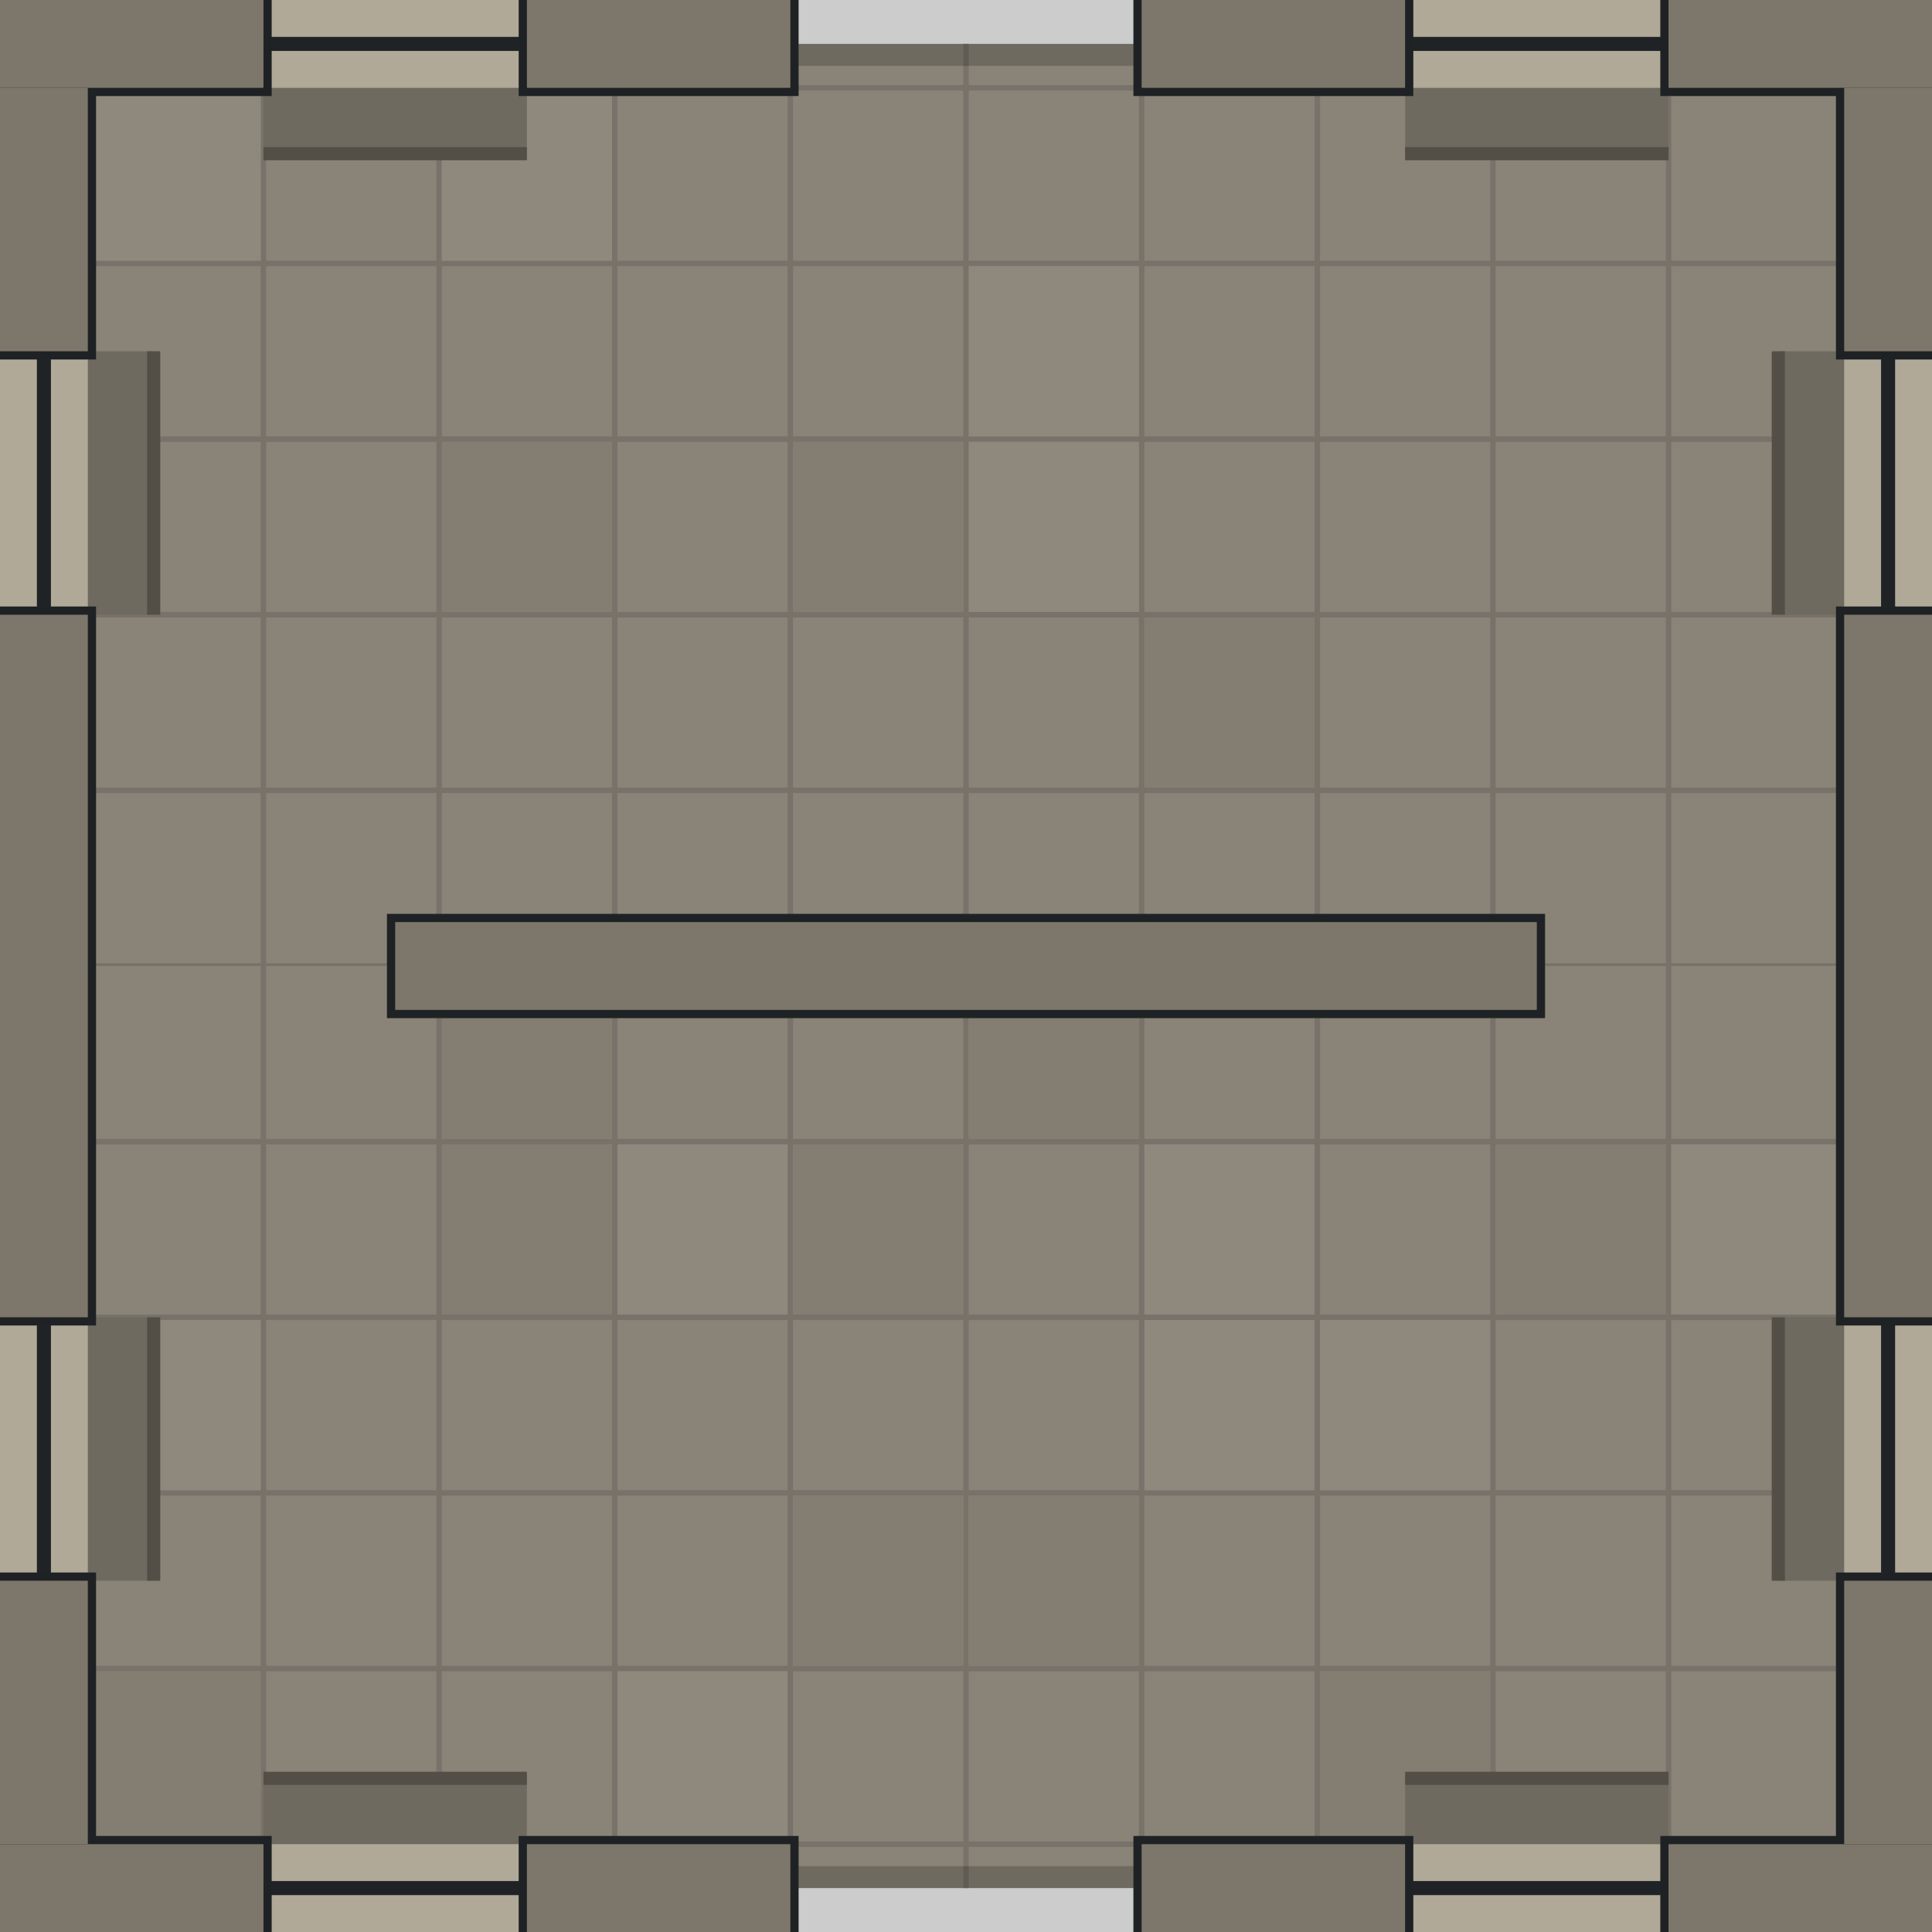
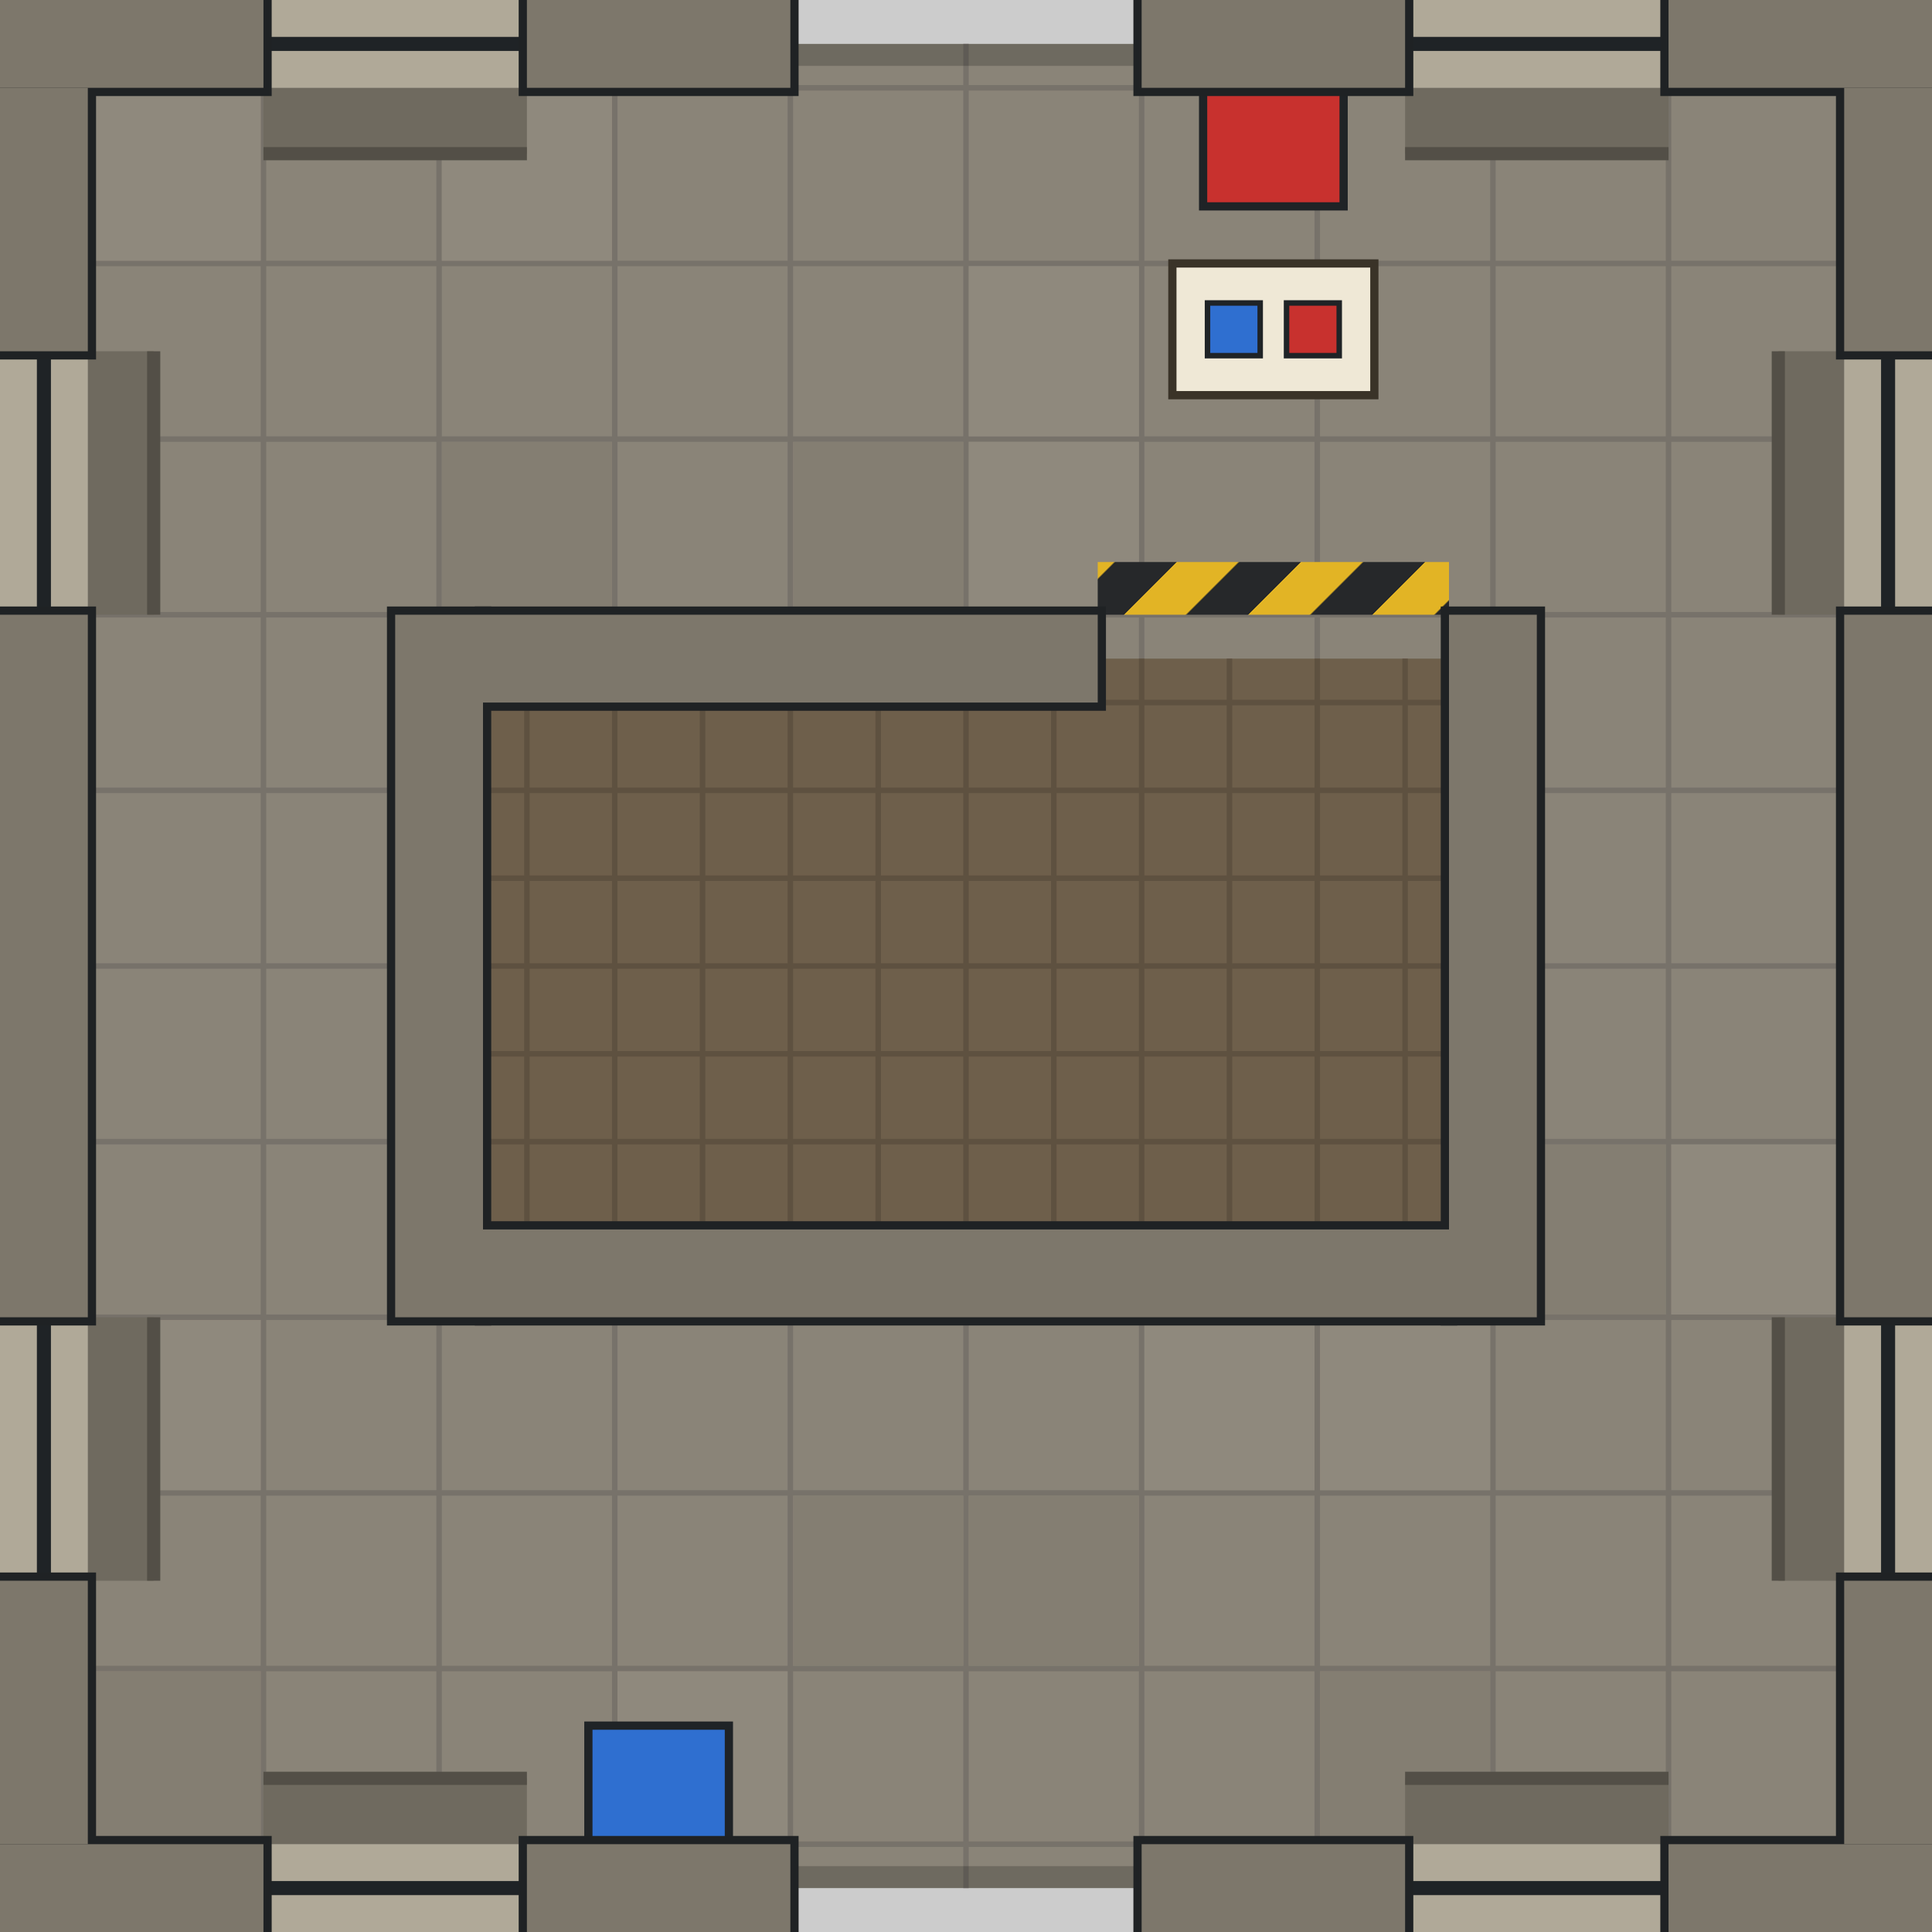
<svg xmlns="http://www.w3.org/2000/svg" width="704" height="704" viewBox="0 0 704 704">
-   <rect x="16" y="16" width="672" height="336" fill="#8a8478" />
-   <path d="M32 16V352M96 16V352M160 16V352M224 16V352M288 16V352M352 16V352M416 16V352M480 16V352M544 16V352M608 16V352M672 16V352M16 352H688M16 288H688M16 224H688M16 160H688M16 96H688M16 32H688" stroke="#77726a" stroke-width="2" fill="none" />
-   <rect x="16" y="352" width="672" height="336" fill="#8a8478" />
-   <path d="M32 352V688M96 352V688M160 352V688M224 352V688M288 352V688M352 352V688M416 352V688M480 352V688M544 352V688M608 352V688M672 352V688M16 672H688M16 608H688M16 544H688M16 480H688M16 416H688" stroke="#77726a" stroke-width="2" fill="none" />
+   <rect x="16" y="16" width="672" height="672" fill="#8a8478" />
+   <path d="M32 16V688M96 16V688M160 16V688M224 16V688M288 16V688M352 16V688M416 16V688M480 16V688M544 16V688M608 16V688M672 16V688M16 672H688M16 608H688M16 544H688M16 480H688M16 416H688M16 352H688M16 288H688M16 224H688M16 160H688M16 96H688M16 32H688" stroke="#77726a" stroke-width="2" fill="none" />
+   <rect x="160" y="240" width="384" height="224" fill="#6e5f4b" />
+   <path d="M160 240V464M192 240V464M224 240V464M256 240V464M288 240V464M320 240V464M352 240V464M384 240V464M416 240V464M448 240V464M480 240V464M512 240V464M160 448H544M160 416H544M160 384H544M160 352H544M160 320H544M160 288H544M160 256H544" stroke="#5e5140" stroke-width="2" fill="none" />
  <rect x="33" y="609" width="62" height="62" fill="#847e72" />
  <rect x="33" y="481" width="62" height="62" fill="#8f897d" />
  <rect x="33" y="33" width="62" height="62" fill="#8f897d" />
-   <rect x="161" y="417" width="62" height="62" fill="#847e72" />
-   <rect x="161" y="353" width="62" height="62" fill="#847e72" />
  <rect x="161" y="161" width="62" height="62" fill="#847e72" />
  <rect x="161" y="33" width="62" height="62" fill="#8f897d" />
  <rect x="225" y="609" width="62" height="62" fill="#8f897d" />
-   <rect x="225" y="417" width="62" height="62" fill="#8f897d" />
  <rect x="289" y="545" width="62" height="62" fill="#847e72" />
-   <rect x="289" y="417" width="62" height="62" fill="#847e72" />
  <rect x="289" y="161" width="62" height="62" fill="#847e72" />
  <rect x="353" y="545" width="62" height="62" fill="#847e72" />
-   <rect x="353" y="353" width="62" height="62" fill="#847e72" />
  <rect x="353" y="161" width="62" height="62" fill="#8f897d" />
  <rect x="353" y="97" width="62" height="62" fill="#8f897d" />
  <rect x="417" y="481" width="62" height="62" fill="#8f897d" />
-   <rect x="417" y="417" width="62" height="62" fill="#8f897d" />
-   <rect x="417" y="225" width="62" height="62" fill="#847e72" />
  <rect x="481" y="609" width="62" height="62" fill="#847e72" />
  <rect x="481" y="481" width="62" height="62" fill="#8f897d" />
  <rect x="545" y="417" width="62" height="62" fill="#847e72" />
  <rect x="609" y="417" width="62" height="62" fill="#8f897d" />
  <rect x="96" y="32" width="96" height="24" fill="#6f6a5f" />
  <rect x="96" y="53.6" width="96" height="4.8" fill="#534f47" />
  <rect x="512" y="32" width="96" height="24" fill="#6f6a5f" />
  <rect x="512" y="53.6" width="96" height="4.8" fill="#534f47" />
  <rect x="96" y="648" width="96" height="24" fill="#6f6a5f" />
  <rect x="96" y="645.6" width="96" height="4.8" fill="#534f47" />
  <rect x="512" y="648" width="96" height="24" fill="#6f6a5f" />
  <rect x="512" y="645.6" width="96" height="4.8" fill="#534f47" />
  <rect x="32" y="128" width="24" height="96" fill="#6f6a5f" />
  <rect x="53.6" y="128" width="4.8" height="96" fill="#534f47" />
  <rect x="32" y="480" width="24" height="96" fill="#6f6a5f" />
  <rect x="53.6" y="480" width="4.8" height="96" fill="#534f47" />
  <rect x="648" y="128" width="24" height="96" fill="#6f6a5f" />
  <rect x="645.6" y="128" width="4.8" height="96" fill="#534f47" />
  <rect x="648" y="480" width="24" height="96" fill="#6f6a5f" />
  <rect x="645.6" y="480" width="4.8" height="96" fill="#534f47" />
+   <defs>
+     <pattern id="blockhouse-magazine-hazard" patternUnits="userSpaceOnUse" width="32" height="32" patternTransform="rotate(45)">
+       <rect width="32" height="32" fill="#26282a" />
+       <rect width="16" height="32" fill="#e2b425" />
+     </pattern>
+   </defs>
+   <rect x="400" y="204.8" width="128" height="19.2" fill="url(#blockhouse-magazine-hazard)" />
+   <rect x="438.4" y="24" width="51.2" height="51.2" fill="#c8312e" stroke="#1f2326" stroke-width="3" />
+   <rect x="214.4" y="628.8" width="51.2" height="51.2" fill="#2f6fd0" stroke="#1f2326" stroke-width="3" />
+   <rect x="427.2" y="96" width="73.6" height="48" fill="#efe8d6" stroke="#3a3328" stroke-width="3" />
+   <rect x="440" y="110.4" width="19.2" height="19.2" fill="#2f6fd0" stroke="#1f2326" stroke-width="2" />
+   <rect x="468.8" y="110.4" width="19.2" height="19.2" fill="#c8312e" stroke="#1f2326" stroke-width="2" />
  <rect x="288" y="-8" width="128" height="32" fill="#00000033" />
  <rect x="288" y="680" width="128" height="32" fill="#00000033" />
  <rect x="96" y="0" width="96" height="32" fill="#b0a998" />
  <rect x="96" y="13.44" width="96" height="5.12" fill="#1f2326" />
  <rect x="512" y="0" width="96" height="32" fill="#b0a998" />
  <rect x="512" y="13.44" width="96" height="5.12" fill="#1f2326" />
  <rect x="96" y="672" width="96" height="32" fill="#b0a998" />
  <rect x="96" y="685.44" width="96" height="5.12" fill="#1f2326" />
  <rect x="512" y="672" width="96" height="32" fill="#b0a998" />
  <rect x="512" y="685.44" width="96" height="5.12" fill="#1f2326" />
  <rect x="0" y="128" width="32" height="96" fill="#b0a998" />
  <rect x="13.44" y="128" width="5.12" height="96" fill="#1f2326" />
  <rect x="0" y="480" width="32" height="96" fill="#b0a998" />
  <rect x="13.44" y="480" width="5.12" height="96" fill="#1f2326" />
  <rect x="672" y="128" width="32" height="96" fill="#b0a998" />
  <rect x="685.44" y="128" width="5.12" height="96" fill="#1f2326" />
  <rect x="672" y="480" width="32" height="96" fill="#b0a998" />
  <rect x="685.44" y="480" width="5.12" height="96" fill="#1f2326" />
  <rect x="-3" y="-3" width="102" height="38" fill="#1f2224" />
  <rect x="189" y="-3" width="102" height="38" fill="#1f2224" />
  <rect x="413" y="-3" width="102" height="38" fill="#1f2224" />
  <rect x="605" y="-3" width="102" height="38" fill="#1f2224" />
  <rect x="-3" y="669" width="102" height="38" fill="#1f2224" />
  <rect x="189" y="669" width="102" height="38" fill="#1f2224" />
  <rect x="413" y="669" width="102" height="38" fill="#1f2224" />
  <rect x="605" y="669" width="102" height="38" fill="#1f2224" />
  <rect x="-3" y="573" width="38" height="102" fill="#1f2224" />
  <rect x="-3" y="221" width="38" height="262" fill="#1f2224" />
  <rect x="-3" y="29" width="38" height="102" fill="#1f2224" />
  <rect x="669" y="573" width="38" height="102" fill="#1f2224" />
  <rect x="669" y="221" width="38" height="262" fill="#1f2224" />
  <rect x="669" y="29" width="38" height="102" fill="#1f2224" />
-   <rect x="141" y="333" width="422" height="38" fill="#1f2224" />
+   <rect x="141" y="221" width="38" height="262" fill="#1f2224" />
+   <rect x="525" y="221" width="38" height="262" fill="#1f2224" />
+   <rect x="173" y="221" width="230" height="38" fill="#1f2224" />
+   <rect x="173" y="445" width="358" height="38" fill="#1f2224" />
  <rect x="0" y="0" width="96" height="32" fill="#7d776b" />
  <rect x="192" y="0" width="96" height="32" fill="#7d776b" />
  <rect x="416" y="0" width="96" height="32" fill="#7d776b" />
  <rect x="608" y="0" width="96" height="32" fill="#7d776b" />
  <rect x="0" y="672" width="96" height="32" fill="#7d776b" />
  <rect x="192" y="672" width="96" height="32" fill="#7d776b" />
  <rect x="416" y="672" width="96" height="32" fill="#7d776b" />
  <rect x="608" y="672" width="96" height="32" fill="#7d776b" />
  <rect x="0" y="576" width="32" height="96" fill="#7d776b" />
  <rect x="0" y="224" width="32" height="256" fill="#7d776b" />
  <rect x="0" y="32" width="32" height="96" fill="#7d776b" />
  <rect x="672" y="576" width="32" height="96" fill="#7d776b" />
  <rect x="672" y="224" width="32" height="256" fill="#7d776b" />
  <rect x="672" y="32" width="32" height="96" fill="#7d776b" />
-   <rect x="144" y="336" width="416" height="32" fill="#7d776b" />
+   <rect x="144" y="224" width="32" height="256" fill="#7d776b" />
+   <rect x="528" y="224" width="32" height="256" fill="#7d776b" />
+   <rect x="176" y="224" width="224" height="32" fill="#7d776b" />
+   <rect x="176" y="448" width="352" height="32" fill="#7d776b" />
</svg>
